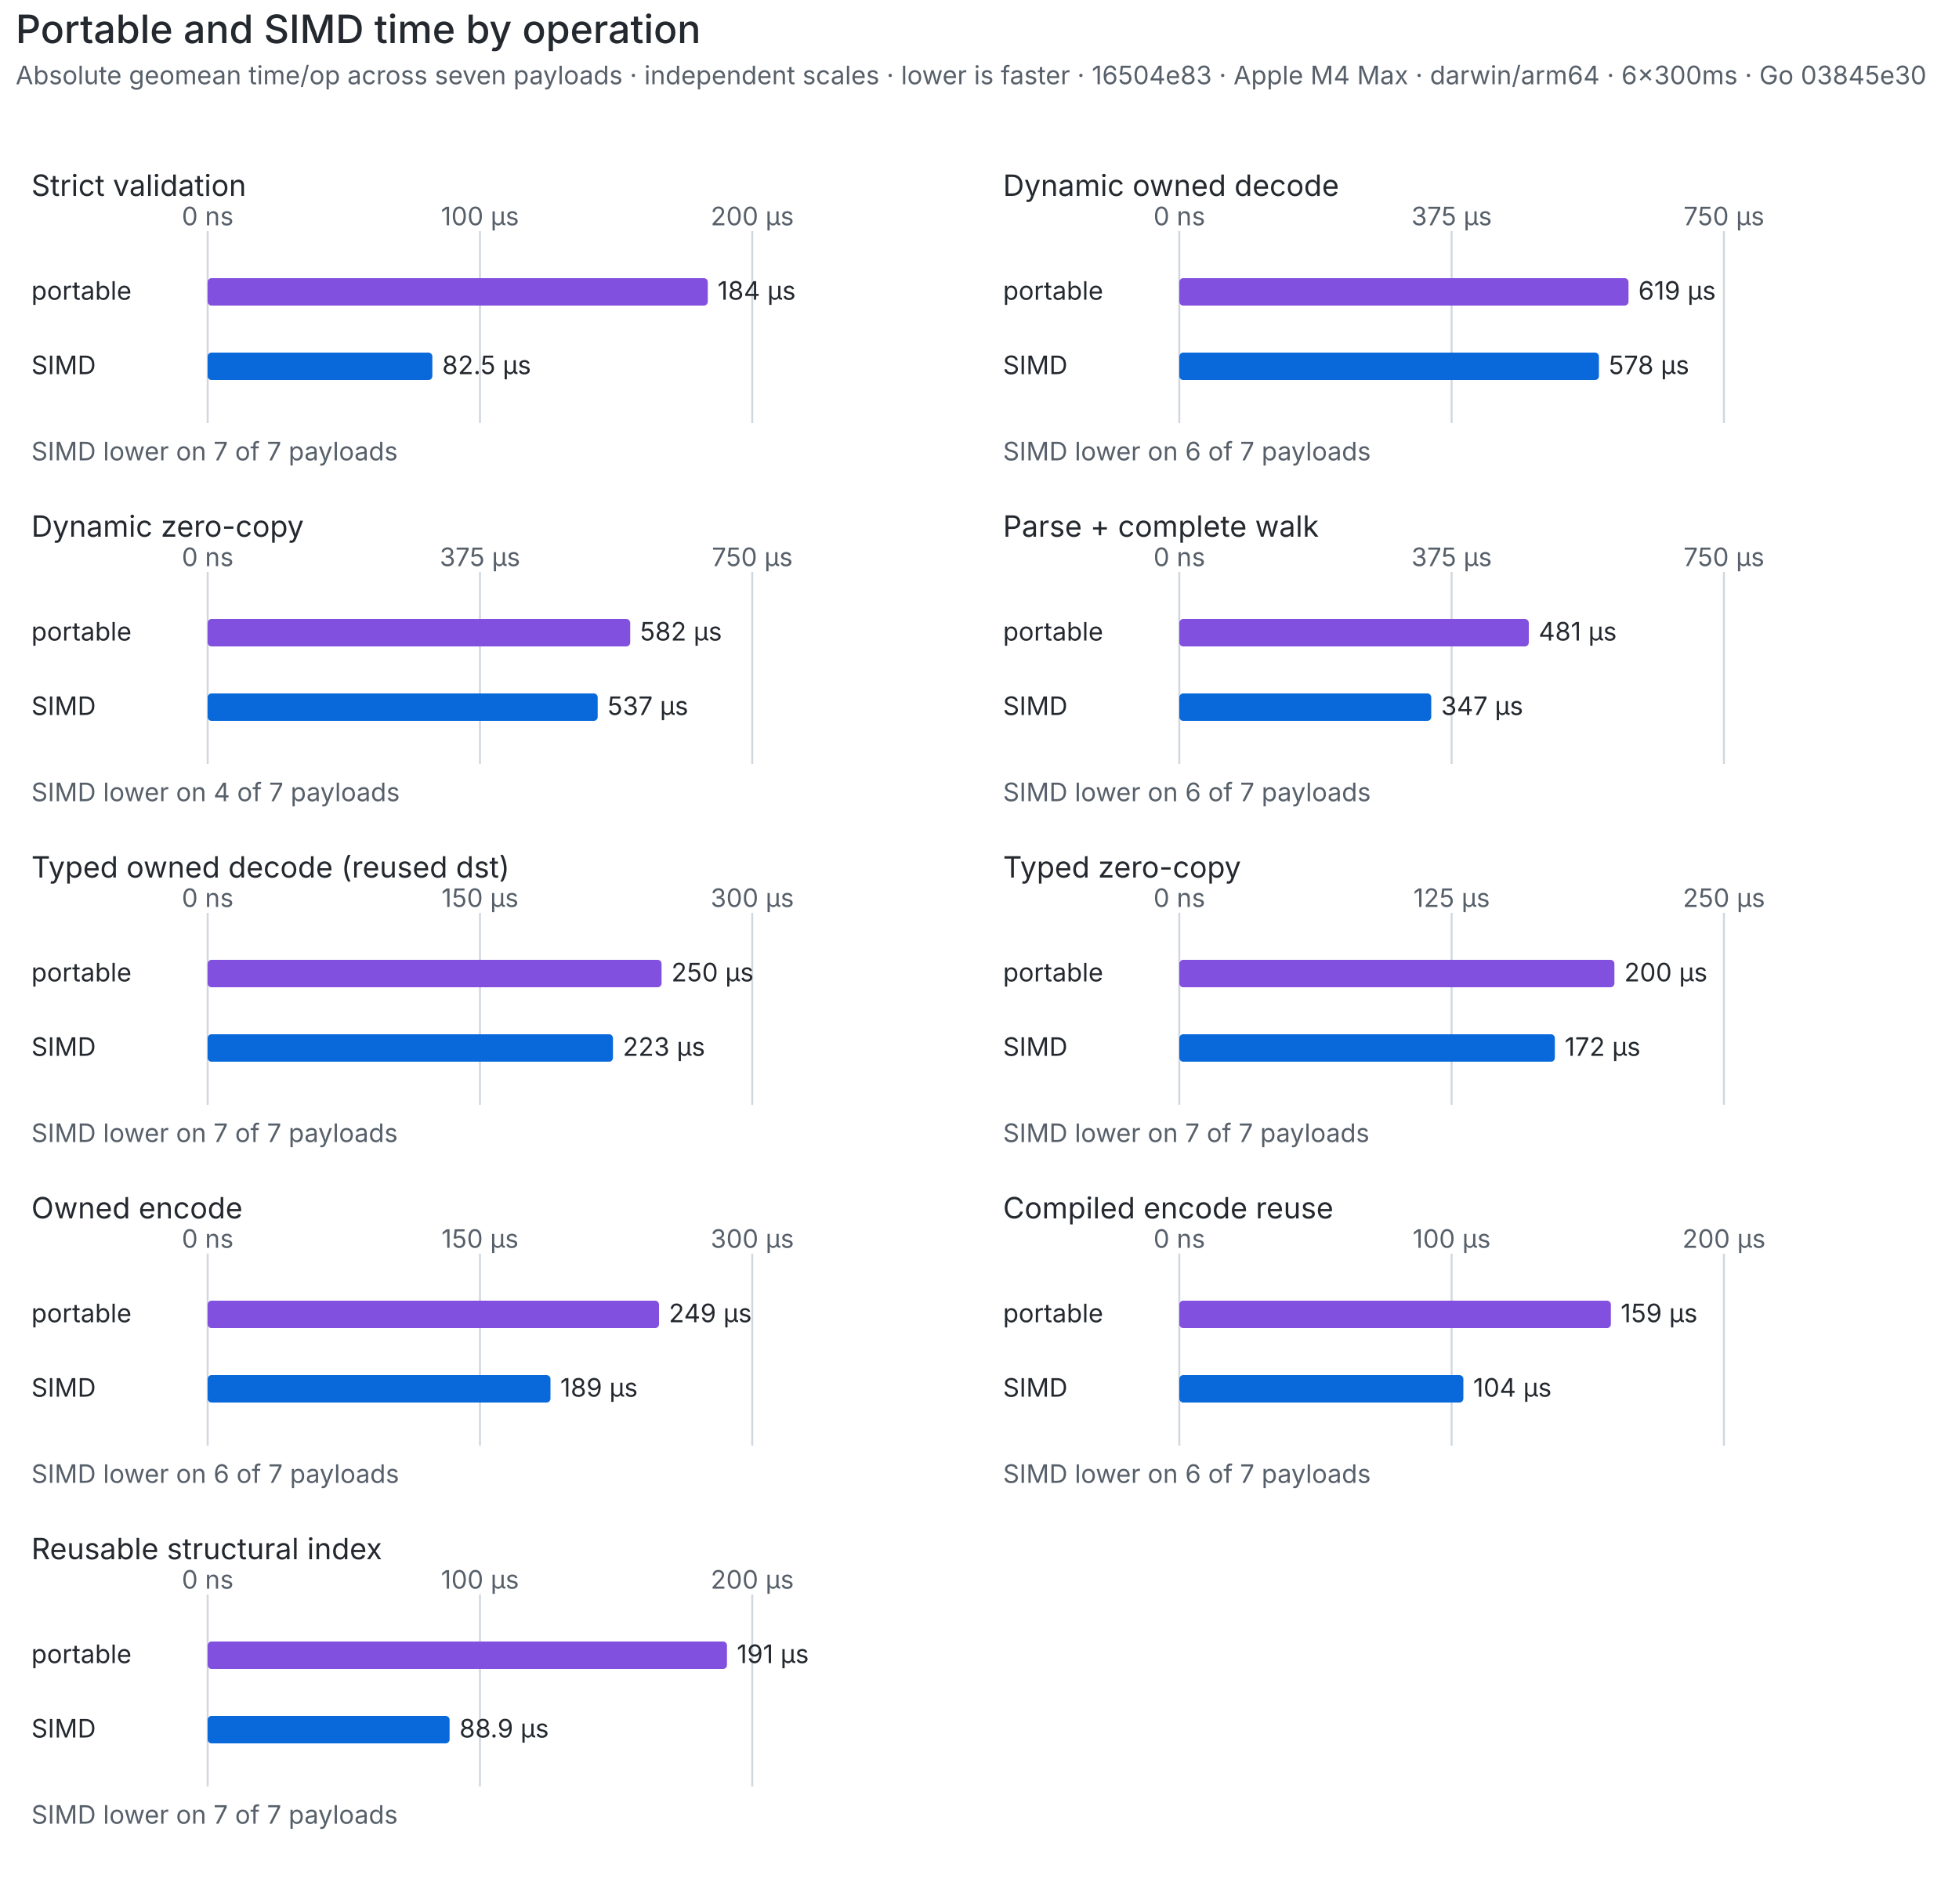
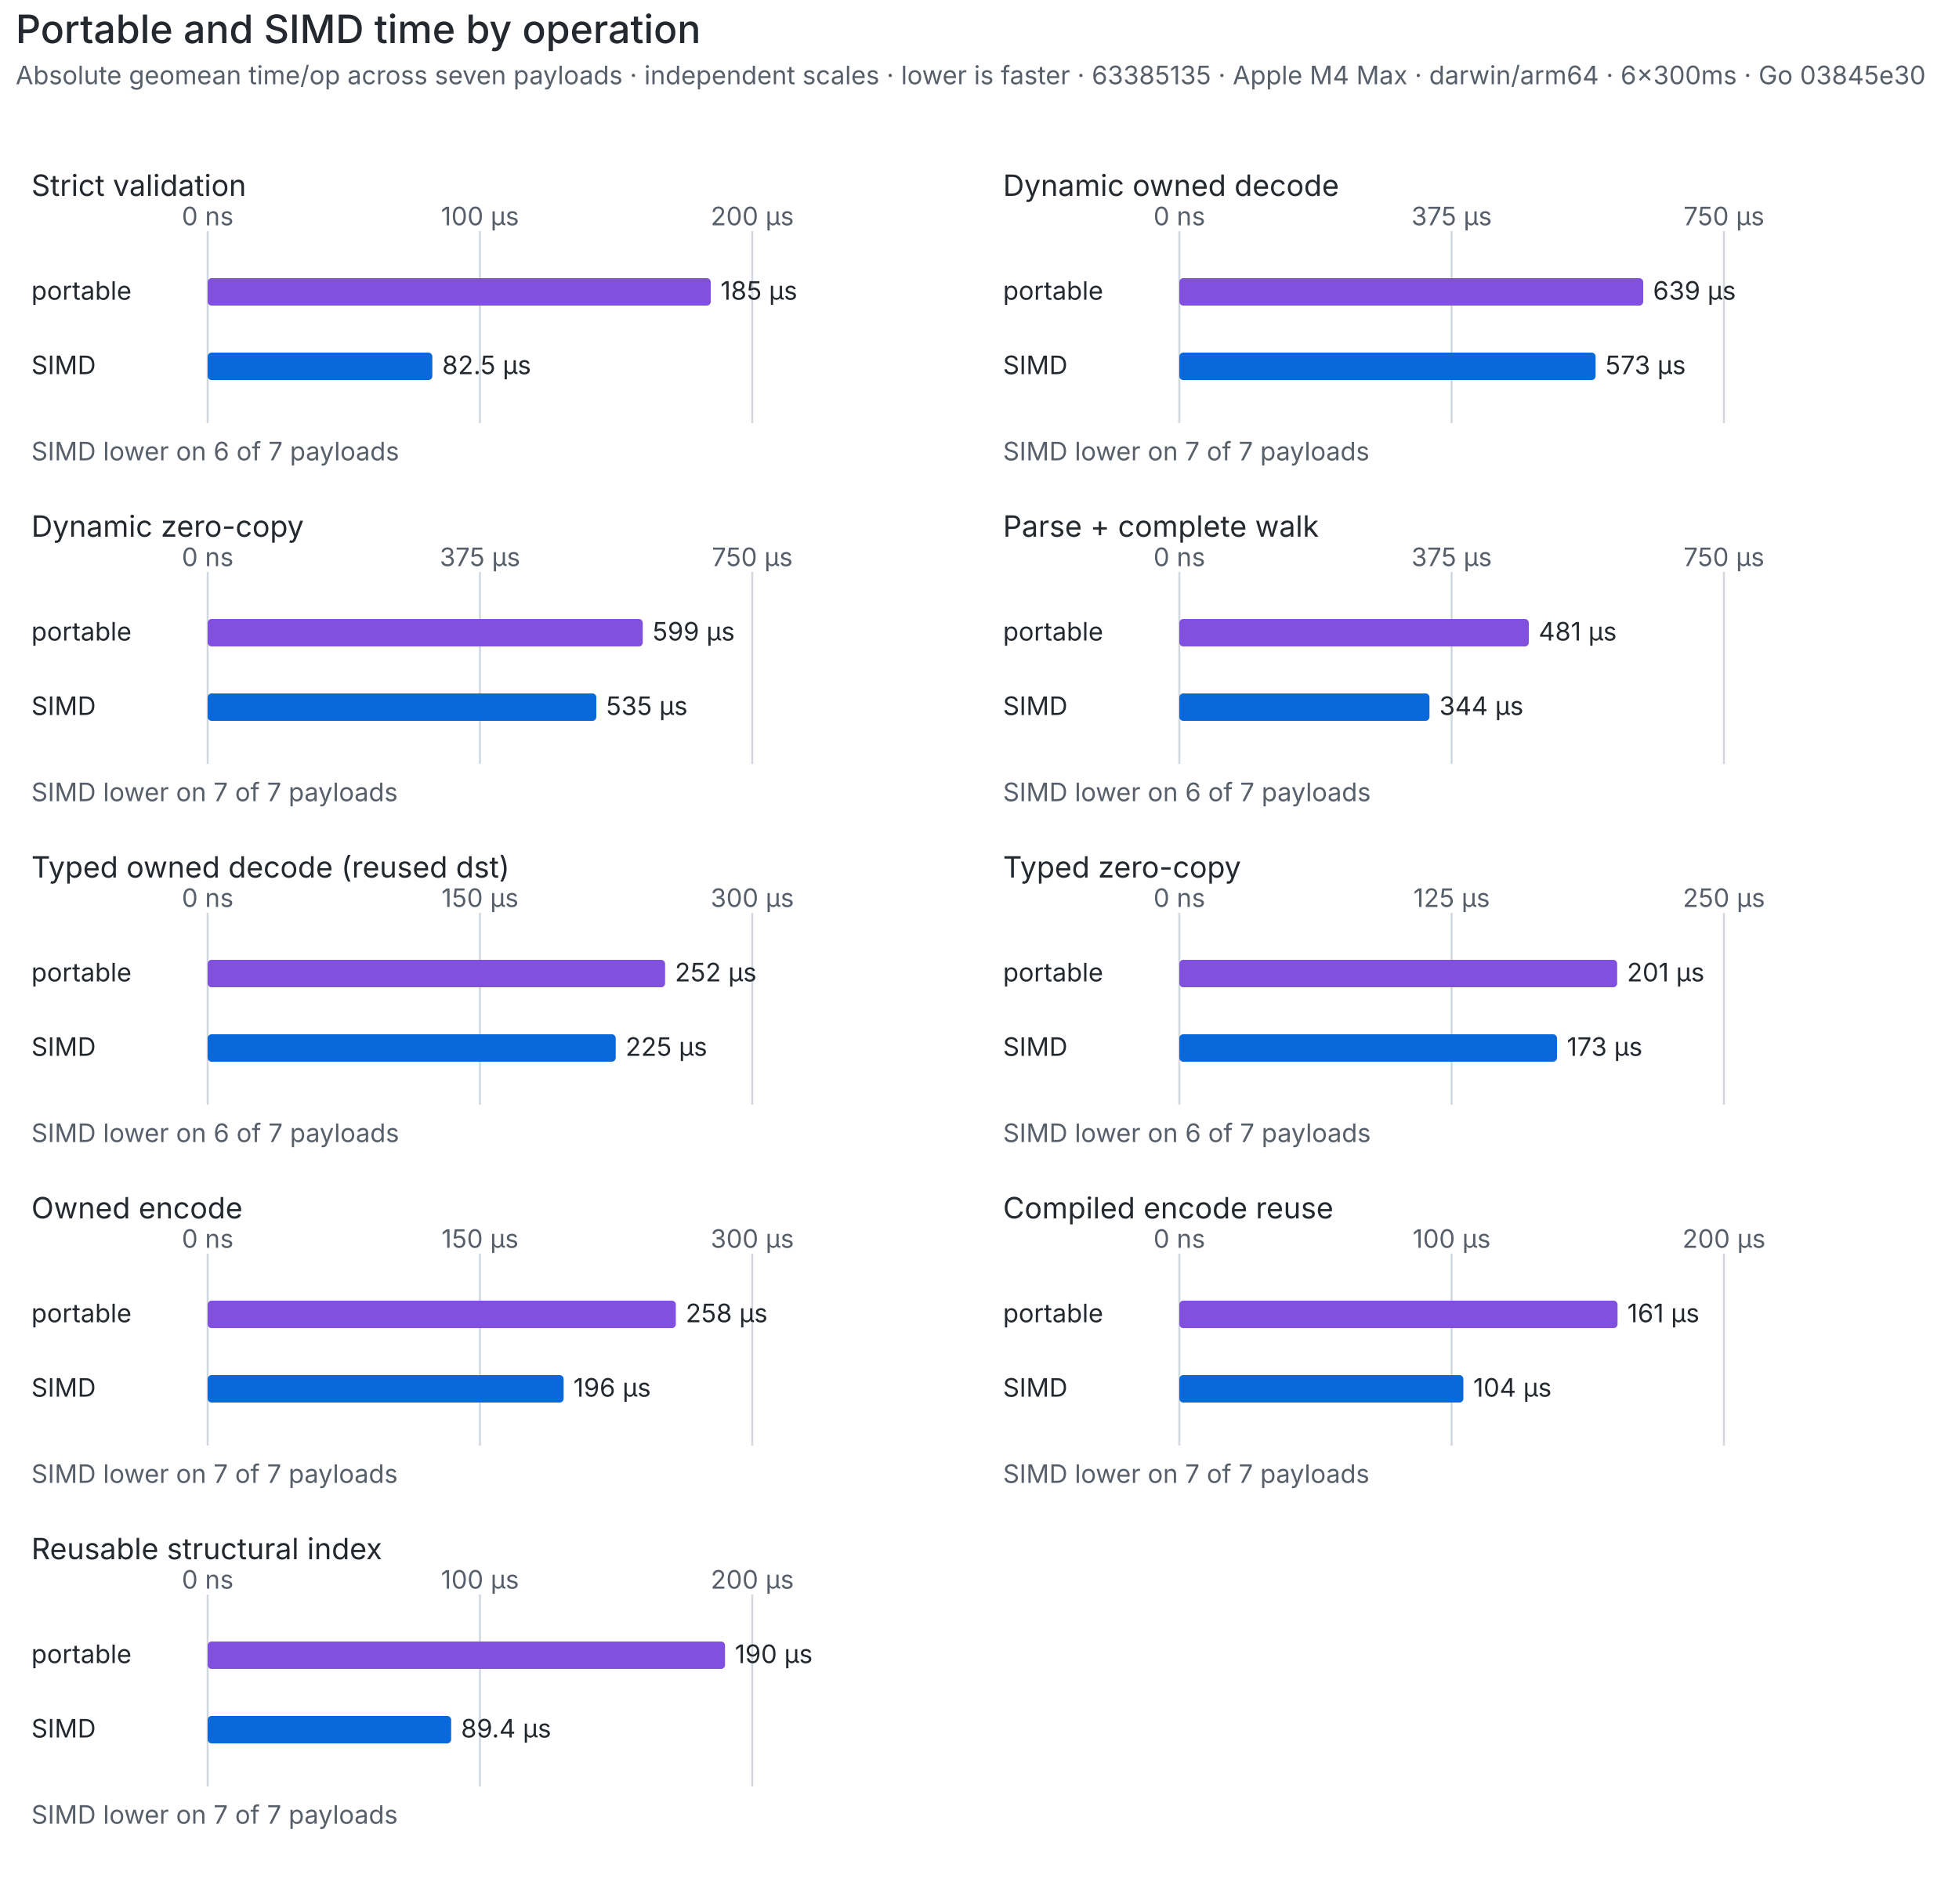
<svg xmlns="http://www.w3.org/2000/svg" width="1000" height="972" viewBox="0 0 1000 972" role="img" aria-labelledby="title desc">
  <style>
svg { color-scheme: light dark; }
text { fill:#24292f; font:15px -apple-system,BlinkMacSystemFont,"Segoe UI",sans-serif; }
.heading { font-size:20px; font-weight:500; }
.note { font-size:13px; }
.muted { fill:#57606a; }
.grid { stroke:#d0d7de; stroke-width:1; }
.baseline { stroke:#8c959f; stroke-width:2; }
.portable { fill:#8250df; }
.simd { fill:#0969da; }
.reference { fill:#8c959f; }
.peer { fill:#1a7f37; }
.cell { fill:#f6f8fa; }
@media (prefers-color-scheme: dark) {
text { fill:#f0f6fc; }
.muted { fill:#8c959f; }
.grid { stroke:#30363d; }
.baseline { stroke:#6e7681; }
.portable { fill:#bc8cff; }
.simd { fill:#58a6ff; }
.reference { fill:#8c959f; }
.peer { fill:#3fb950; }
.cell { fill:#161b22; }
}
</style>
  <text class="heading" x="8" y="22">Portable and SIMD time by operation</text>
-   <text class="muted note" x="8" y="43">Absolute geomean time/op across seven payloads · independent scales · lower is faster · 16504e83 · Apple M4 Max · darwin/arm64 · 6×300ms · Go 03845e30</text>
+   <text class="muted note" x="8" y="43">Absolute geomean time/op across seven payloads · independent scales · lower is faster · 63385135 · Apple M4 Max · darwin/arm64 · 6×300ms · Go 03845e30</text>
  <text x="16.0" y="100.0">Strict validation</text>
  <line class="grid" x1="106.0" y1="118.0" x2="106.0" y2="216.0" />
  <text class="muted note" x="106.0" y="115.0" text-anchor="middle">0 ns</text>
  <line class="grid" x1="245.0" y1="118.0" x2="245.0" y2="216.0" />
  <text class="muted note" x="245.0" y="115.0" text-anchor="middle">100 µs</text>
  <line class="grid" x1="384.0" y1="118.0" x2="384.0" y2="216.0" />
  <text class="muted note" x="384.0" y="115.0" text-anchor="middle">200 µs</text>
  <text class="note" x="16.0" y="153.0">portable</text>
-   <rect class="portable" x="106.0" y="142.0" width="255.3" height="14" rx="2" />
-   <text class="note" x="366.3" y="153.0">184 µs</text>
+   <rect class="portable" x="106.0" y="142.0" width="256.8" height="14" rx="2" />
+   <text class="note" x="367.8" y="153.0">185 µs</text>
  <text class="note" x="16.0" y="191.0">SIMD</text>
  <rect class="simd" x="106.0" y="180.0" width="114.7" height="14" rx="2" />
  <text class="note" x="225.7" y="191.0">82.5 µs</text>
-   <text class="muted note" x="16.0" y="235.0">SIMD lower on 7 of 7 payloads</text>
+   <text class="muted note" x="16.0" y="235.0">SIMD lower on 6 of 7 payloads</text>
  <text x="512.0" y="100.0">Dynamic owned decode</text>
  <line class="grid" x1="602.0" y1="118.0" x2="602.0" y2="216.0" />
  <text class="muted note" x="602.0" y="115.0" text-anchor="middle">0 ns</text>
  <line class="grid" x1="741.0" y1="118.0" x2="741.0" y2="216.0" />
  <text class="muted note" x="741.0" y="115.0" text-anchor="middle">375 µs</text>
  <line class="grid" x1="880.0" y1="118.0" x2="880.0" y2="216.0" />
  <text class="muted note" x="880.0" y="115.0" text-anchor="middle">750 µs</text>
  <text class="note" x="512.0" y="153.0">portable</text>
-   <rect class="portable" x="602.0" y="142.0" width="229.3" height="14" rx="2" />
-   <text class="note" x="836.3" y="153.0">619 µs</text>
+   <rect class="portable" x="602.0" y="142.0" width="236.8" height="14" rx="2" />
+   <text class="note" x="843.8" y="153.0">639 µs</text>
  <text class="note" x="512.0" y="191.0">SIMD</text>
-   <rect class="simd" x="602.0" y="180.0" width="214.2" height="14" rx="2" />
-   <text class="note" x="821.2" y="191.0">578 µs</text>
-   <text class="muted note" x="512.0" y="235.0">SIMD lower on 6 of 7 payloads</text>
+   <rect class="simd" x="602.0" y="180.0" width="212.5" height="14" rx="2" />
+   <text class="note" x="819.5" y="191.0">573 µs</text>
+   <text class="muted note" x="512.0" y="235.0">SIMD lower on 7 of 7 payloads</text>
  <text x="16.0" y="274.0">Dynamic zero-copy</text>
  <line class="grid" x1="106.0" y1="292.0" x2="106.0" y2="390.0" />
  <text class="muted note" x="106.0" y="289.0" text-anchor="middle">0 ns</text>
  <line class="grid" x1="245.0" y1="292.0" x2="245.0" y2="390.0" />
  <text class="muted note" x="245.0" y="289.0" text-anchor="middle">375 µs</text>
  <line class="grid" x1="384.0" y1="292.0" x2="384.0" y2="390.0" />
  <text class="muted note" x="384.0" y="289.0" text-anchor="middle">750 µs</text>
  <text class="note" x="16.0" y="327.0">portable</text>
-   <rect class="portable" x="106.0" y="316.0" width="215.7" height="14" rx="2" />
-   <text class="note" x="326.7" y="327.0">582 µs</text>
+   <rect class="portable" x="106.0" y="316.0" width="222.1" height="14" rx="2" />
+   <text class="note" x="333.1" y="327.0">599 µs</text>
  <text class="note" x="16.0" y="365.0">SIMD</text>
-   <rect class="simd" x="106.0" y="354.0" width="199.1" height="14" rx="2" />
-   <text class="note" x="310.1" y="365.0">537 µs</text>
-   <text class="muted note" x="16.0" y="409.0">SIMD lower on 4 of 7 payloads</text>
+   <rect class="simd" x="106.0" y="354.0" width="198.4" height="14" rx="2" />
+   <text class="note" x="309.4" y="365.0">535 µs</text>
+   <text class="muted note" x="16.0" y="409.0">SIMD lower on 7 of 7 payloads</text>
  <text x="512.0" y="274.0">Parse + complete walk</text>
  <line class="grid" x1="602.0" y1="292.0" x2="602.0" y2="390.0" />
  <text class="muted note" x="602.0" y="289.0" text-anchor="middle">0 ns</text>
  <line class="grid" x1="741.0" y1="292.0" x2="741.0" y2="390.0" />
  <text class="muted note" x="741.0" y="289.0" text-anchor="middle">375 µs</text>
  <line class="grid" x1="880.0" y1="292.0" x2="880.0" y2="390.0" />
  <text class="muted note" x="880.0" y="289.0" text-anchor="middle">750 µs</text>
  <text class="note" x="512.0" y="327.0">portable</text>
  <rect class="portable" x="602.0" y="316.0" width="178.4" height="14" rx="2" />
  <text class="note" x="785.4" y="327.0">481 µs</text>
  <text class="note" x="512.0" y="365.0">SIMD</text>
-   <rect class="simd" x="602.0" y="354.0" width="128.6" height="14" rx="2" />
-   <text class="note" x="735.6" y="365.0">347 µs</text>
+   <rect class="simd" x="602.0" y="354.0" width="127.7" height="14" rx="2" />
+   <text class="note" x="734.7" y="365.0">344 µs</text>
  <text class="muted note" x="512.0" y="409.0">SIMD lower on 6 of 7 payloads</text>
  <text x="16.0" y="448.0">Typed owned decode (reused dst)</text>
  <line class="grid" x1="106.0" y1="466.0" x2="106.0" y2="564.0" />
  <text class="muted note" x="106.0" y="463.0" text-anchor="middle">0 ns</text>
  <line class="grid" x1="245.0" y1="466.0" x2="245.0" y2="564.0" />
  <text class="muted note" x="245.0" y="463.0" text-anchor="middle">150 µs</text>
  <line class="grid" x1="384.0" y1="466.0" x2="384.0" y2="564.0" />
  <text class="muted note" x="384.0" y="463.0" text-anchor="middle">300 µs</text>
  <text class="note" x="16.0" y="501.0">portable</text>
-   <rect class="portable" x="106.0" y="490.0" width="231.7" height="14" rx="2" />
-   <text class="note" x="342.7" y="501.0">250 µs</text>
+   <rect class="portable" x="106.0" y="490.0" width="233.5" height="14" rx="2" />
+   <text class="note" x="344.5" y="501.0">252 µs</text>
  <text class="note" x="16.0" y="539.0">SIMD</text>
-   <rect class="simd" x="106.0" y="528.0" width="206.9" height="14" rx="2" />
-   <text class="note" x="317.9" y="539.0">223 µs</text>
-   <text class="muted note" x="16.0" y="583.0">SIMD lower on 7 of 7 payloads</text>
+   <rect class="simd" x="106.0" y="528.0" width="208.3" height="14" rx="2" />
+   <text class="note" x="319.3" y="539.0">225 µs</text>
+   <text class="muted note" x="16.0" y="583.0">SIMD lower on 6 of 7 payloads</text>
  <text x="512.0" y="448.0">Typed zero-copy</text>
  <line class="grid" x1="602.0" y1="466.0" x2="602.0" y2="564.0" />
  <text class="muted note" x="602.0" y="463.0" text-anchor="middle">0 ns</text>
  <line class="grid" x1="741.0" y1="466.0" x2="741.0" y2="564.0" />
  <text class="muted note" x="741.0" y="463.0" text-anchor="middle">125 µs</text>
  <line class="grid" x1="880.0" y1="466.0" x2="880.0" y2="564.0" />
  <text class="muted note" x="880.0" y="463.0" text-anchor="middle">250 µs</text>
  <text class="note" x="512.0" y="501.0">portable</text>
-   <rect class="portable" x="602.0" y="490.0" width="222.1" height="14" rx="2" />
-   <text class="note" x="829.1" y="501.0">200 µs</text>
+   <rect class="portable" x="602.0" y="490.0" width="223.5" height="14" rx="2" />
+   <text class="note" x="830.5" y="501.0">201 µs</text>
  <text class="note" x="512.0" y="539.0">SIMD</text>
-   <rect class="simd" x="602.0" y="528.0" width="191.7" height="14" rx="2" />
-   <text class="note" x="798.7" y="539.0">172 µs</text>
-   <text class="muted note" x="512.0" y="583.0">SIMD lower on 7 of 7 payloads</text>
+   <rect class="simd" x="602.0" y="528.0" width="192.8" height="14" rx="2" />
+   <text class="note" x="799.8" y="539.0">173 µs</text>
+   <text class="muted note" x="512.0" y="583.0">SIMD lower on 6 of 7 payloads</text>
  <text x="16.0" y="622.0">Owned encode</text>
  <line class="grid" x1="106.0" y1="640.0" x2="106.0" y2="738.0" />
  <text class="muted note" x="106.0" y="637.0" text-anchor="middle">0 ns</text>
  <line class="grid" x1="245.0" y1="640.0" x2="245.0" y2="738.0" />
  <text class="muted note" x="245.0" y="637.0" text-anchor="middle">150 µs</text>
  <line class="grid" x1="384.0" y1="640.0" x2="384.0" y2="738.0" />
  <text class="muted note" x="384.0" y="637.0" text-anchor="middle">300 µs</text>
  <text class="note" x="16.0" y="675.0">portable</text>
-   <rect class="portable" x="106.0" y="664.0" width="230.4" height="14" rx="2" />
-   <text class="note" x="341.4" y="675.0">249 µs</text>
+   <rect class="portable" x="106.0" y="664.0" width="239.0" height="14" rx="2" />
+   <text class="note" x="350.0" y="675.0">258 µs</text>
  <text class="note" x="16.0" y="713.0">SIMD</text>
-   <rect class="simd" x="106.0" y="702.0" width="175.0" height="14" rx="2" />
-   <text class="note" x="286.0" y="713.0">189 µs</text>
-   <text class="muted note" x="16.0" y="757.0">SIMD lower on 6 of 7 payloads</text>
+   <rect class="simd" x="106.0" y="702.0" width="181.7" height="14" rx="2" />
+   <text class="note" x="292.7" y="713.0">196 µs</text>
+   <text class="muted note" x="16.0" y="757.0">SIMD lower on 7 of 7 payloads</text>
  <text x="512.0" y="622.0">Compiled encode reuse</text>
  <line class="grid" x1="602.0" y1="640.0" x2="602.0" y2="738.0" />
  <text class="muted note" x="602.0" y="637.0" text-anchor="middle">0 ns</text>
  <line class="grid" x1="741.0" y1="640.0" x2="741.0" y2="738.0" />
  <text class="muted note" x="741.0" y="637.0" text-anchor="middle">100 µs</text>
  <line class="grid" x1="880.0" y1="640.0" x2="880.0" y2="738.0" />
  <text class="muted note" x="880.0" y="637.0" text-anchor="middle">200 µs</text>
  <text class="note" x="512.0" y="675.0">portable</text>
-   <rect class="portable" x="602.0" y="664.0" width="220.3" height="14" rx="2" />
-   <text class="note" x="827.3" y="675.0">159 µs</text>
+   <rect class="portable" x="602.0" y="664.0" width="223.7" height="14" rx="2" />
+   <text class="note" x="830.7" y="675.0">161 µs</text>
  <text class="note" x="512.0" y="713.0">SIMD</text>
  <rect class="simd" x="602.0" y="702.0" width="145.0" height="14" rx="2" />
  <text class="note" x="752.0" y="713.0">104 µs</text>
-   <text class="muted note" x="512.0" y="757.0">SIMD lower on 6 of 7 payloads</text>
+   <text class="muted note" x="512.0" y="757.0">SIMD lower on 7 of 7 payloads</text>
  <text x="16.0" y="796.0">Reusable structural index</text>
  <line class="grid" x1="106.0" y1="814.0" x2="106.0" y2="912.0" />
  <text class="muted note" x="106.0" y="811.0" text-anchor="middle">0 ns</text>
  <line class="grid" x1="245.0" y1="814.0" x2="245.0" y2="912.0" />
  <text class="muted note" x="245.0" y="811.0" text-anchor="middle">100 µs</text>
  <line class="grid" x1="384.0" y1="814.0" x2="384.0" y2="912.0" />
  <text class="muted note" x="384.0" y="811.0" text-anchor="middle">200 µs</text>
  <text class="note" x="16.0" y="849.0">portable</text>
-   <rect class="portable" x="106.0" y="838.0" width="265.1" height="14" rx="2" />
-   <text class="note" x="376.1" y="849.0">191 µs</text>
+   <rect class="portable" x="106.0" y="838.0" width="264.1" height="14" rx="2" />
+   <text class="note" x="375.1" y="849.0">190 µs</text>
  <text class="note" x="16.0" y="887.0">SIMD</text>
-   <rect class="simd" x="106.0" y="876.0" width="123.5" height="14" rx="2" />
-   <text class="note" x="234.5" y="887.0">88.9 µs</text>
+   <rect class="simd" x="106.0" y="876.0" width="124.3" height="14" rx="2" />
+   <text class="note" x="235.3" y="887.0">89.4 µs</text>
  <text class="muted note" x="16.0" y="931.0">SIMD lower on 7 of 7 payloads</text>
</svg>
